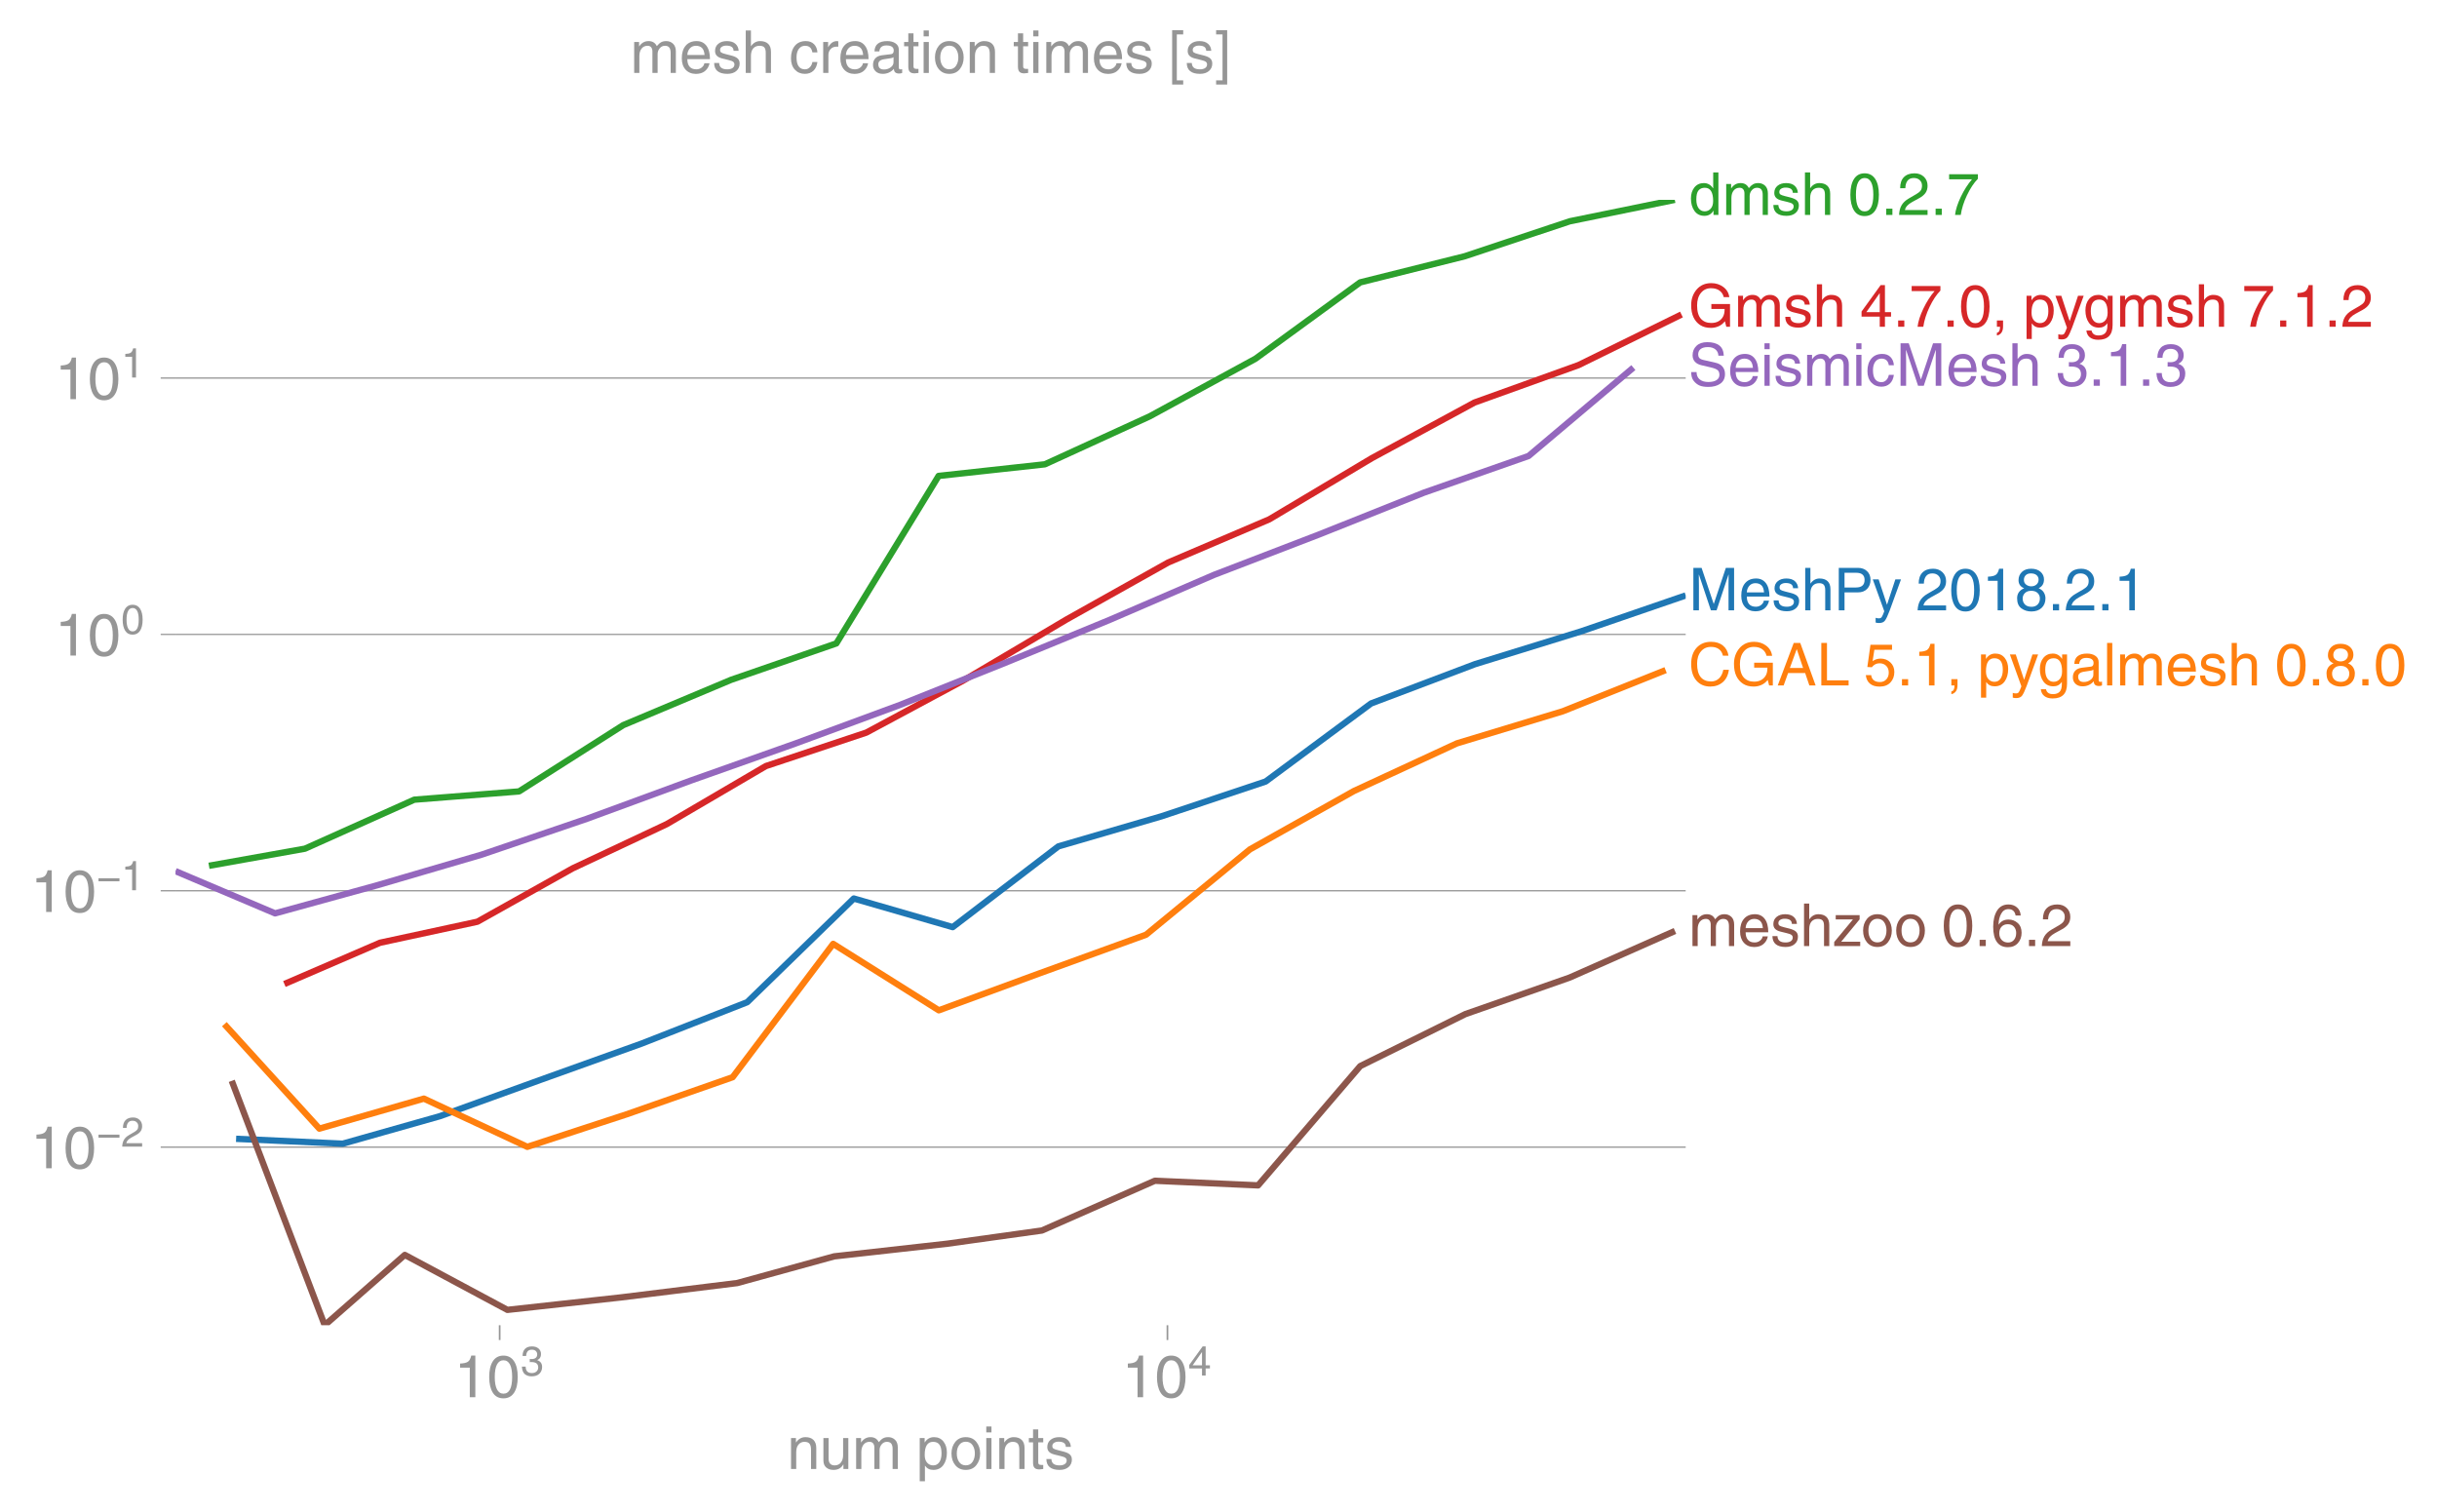
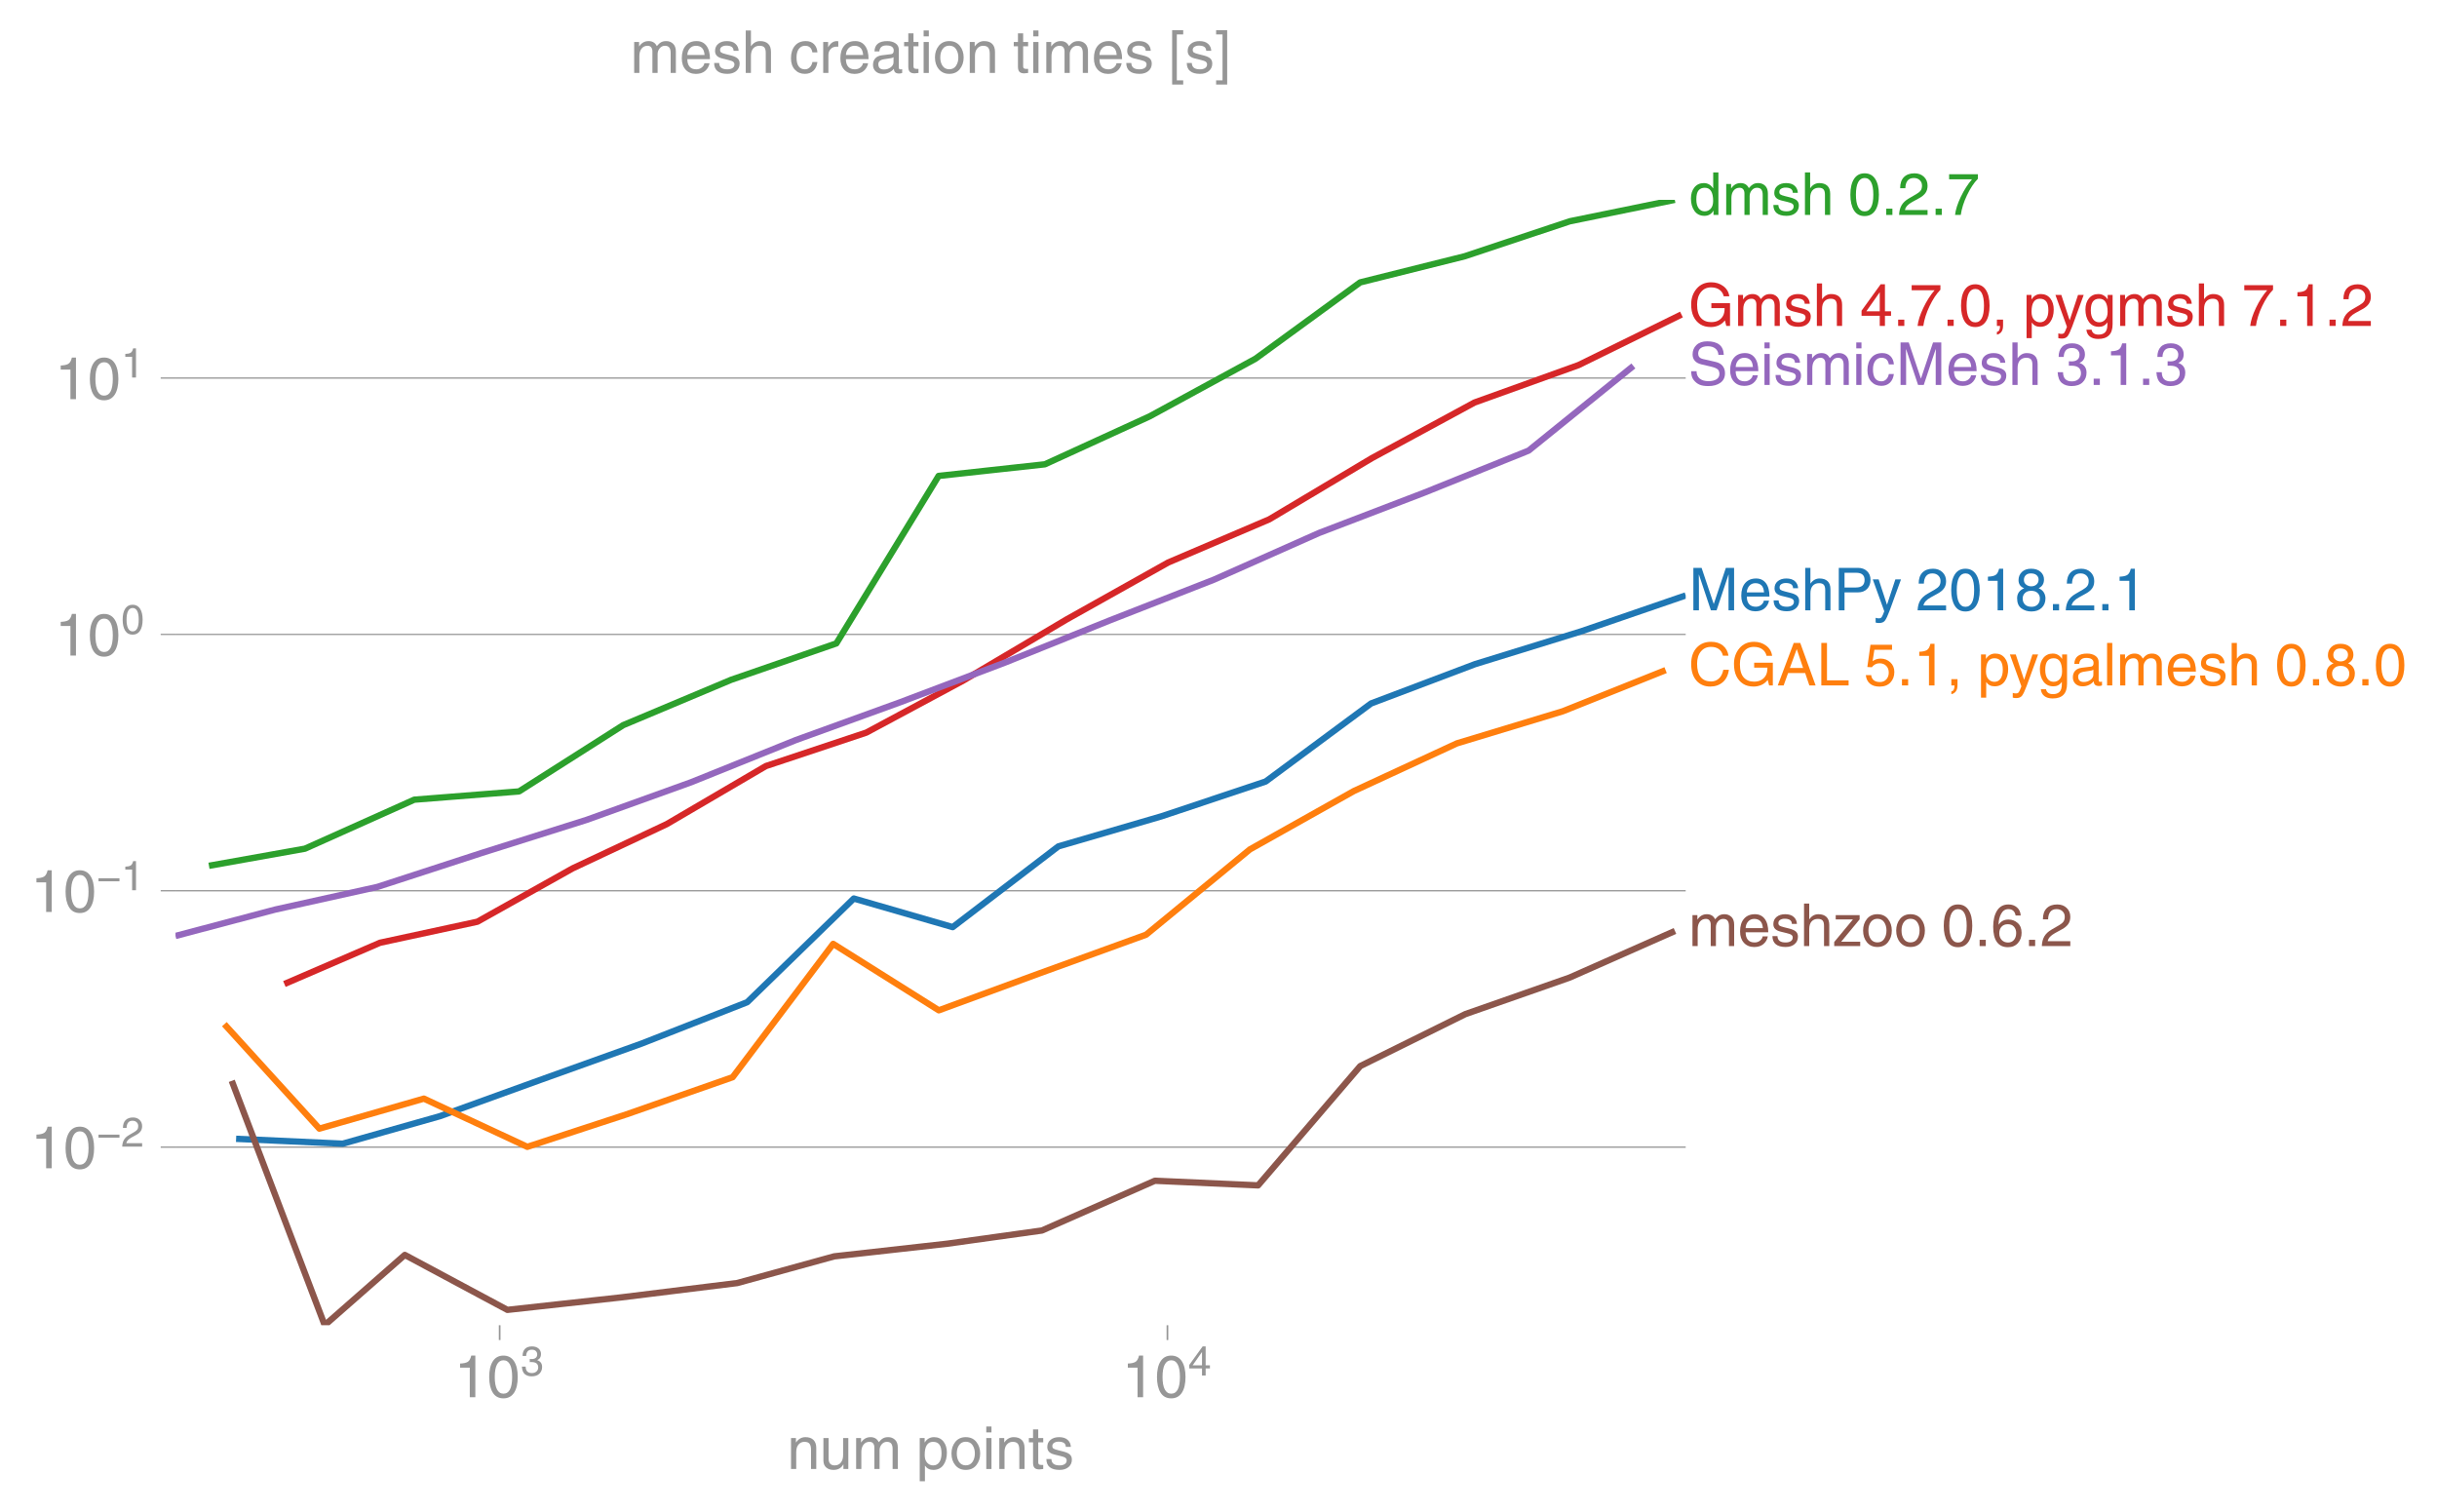
<svg xmlns="http://www.w3.org/2000/svg" xmlns:xlink="http://www.w3.org/1999/xlink" height="476.609" viewBox="0 0 576.281 357.457" width="768.375">
  <defs>
    <style>*{stroke-linecap:butt;stroke-linejoin:round}</style>
  </defs>
  <g id="figure_1">
    <path d="M0 357.457h576.281V0H0z" fill="none" id="patch_1" />
    <g id="axes_1">
      <path d="M41.5 313.361h357.12V47.25H41.5z" fill="none" id="patch_2" />
      <g id="matplotlib.axis_1">
        <g id="xtick_1">
          <g id="line2d_1">
            <defs>
-               <path d="M0 0v3.5" id="mc812dbef51" stroke="#969696" stroke-width=".4" />
-             </defs>
-             <use x="118.157" xlink:href="#mc812dbef51" y="313.361" fill="#969696" stroke="#969696" stroke-width=".4" />
+               <path d="M0 0v3.5" id="mb4b385144b" stroke="#969696" stroke-width=".4" />
+             </defs>
+             <use x="118.157" xlink:href="#mb4b385144b" y="313.361" fill="#969696" stroke="#969696" stroke-width=".4" />
          </g>
          <g transform="matrix(.14 0 0 -.14 107.377 330.41)" fill="#969696" id="text_1">
            <defs>
              <path d="M35.89 0h-9.374v49.906H10.109v6.985q8.594.28 12.782 2.75Q27.094 62.109 29 70.313h6.89z" id="HelveticaWorld-Regular-49" />
              <path d="M42.484 34.188q0 14.109-3.734 21.156-3.734 7.062-10.969 7.062-7.078 0-10.89-7.062-3.797-7.047-3.797-21.157 0-13.671 3.75-20.937Q20.609 6 27.78 6q7.235 0 10.969 7 3.734 7.016 3.734 21.188zm9.422 0q0-17.297-6.25-26.704-6.25-9.39-17.875-9.39-12.062 0-18.062 9.734-6 9.75-6 26.36 0 17.03 6.14 26.578 6.157 9.547 17.922 9.547 11.625 0 17.875-9.5t6.25-26.626z" id="HelveticaWorld-Regular-48" />
              <path d="M22.406 39.984q2.203-.187 4.594-.187 6.203 0 9.781 2.86 3.594 2.859 3.594 8.656 0 4.687-3.344 7.89-3.343 3.203-9.64 3.203-6.985 0-10.235-4.11-3.234-4.093-3.437-10.983h-8.64q0 10.984 5.765 16.984 5.765 6.016 16.937 6.016 9.922 0 15.828-5.11 5.907-5.094 5.907-13.39 0-10.704-9.032-14.5v-.204q11.72-4 11.72-16.406 0-9.906-6.595-16.265-6.593-6.344-18.703-6.344-9.906 0-16.312 5.203Q4.204 8.5 3.422 21.484H12.5q.203-8.109 4-11.797Q20.313 6 27.484 6q6.938 0 11.141 3.86 4.203 3.859 4.203 9.718 0 6.406-4.016 9.672-4 3.266-12.39 3.266-2 0-4.016-.094z" id="HelveticaWorld-Regular-51" />
            </defs>
            <use transform="translate(0 .173)" xlink:href="#HelveticaWorld-Regular-49" />
            <use transform="translate(55.615 .173)" xlink:href="#HelveticaWorld-Regular-48" />
            <use transform="matrix(.7 0 0 .7 112.146 36.781)" xlink:href="#HelveticaWorld-Regular-51" />
          </g>
        </g>
        <g id="xtick_2">
-           <use x="276.067" xlink:href="#mc812dbef51" y="313.361" fill="#969696" stroke="#969696" stroke-width=".4" id="line2d_2" />
+           <use x="276.067" xlink:href="#mb4b385144b" y="313.361" fill="#969696" stroke="#969696" stroke-width=".4" id="line2d_2" />
          <g transform="matrix(.14 0 0 -.14 265.287 330.41)" fill="#969696" id="text_2">
            <defs>
              <path d="M10.594 24.703h22.61v31.89h-.188zM42 17.093V0h-8.797v17.094H2.484v8.593L34.72 70.314H42v-45.61h10.297v-7.61z" id="HelveticaWorld-Regular-52" />
            </defs>
            <use transform="translate(0 .173)" xlink:href="#HelveticaWorld-Regular-49" />
            <use transform="translate(55.615 .173)" xlink:href="#HelveticaWorld-Regular-48" />
            <use transform="matrix(.7 0 0 .7 112.146 36.781)" xlink:href="#HelveticaWorld-Regular-52" />
          </g>
        </g>
        <g transform="matrix(.14 0 0 -.14 186.133 347.359)" fill="#969696" id="text_3">
          <defs>
            <path d="M49.219 0h-8.844v32.172q0 7.422-2.594 10.578-2.578 3.156-8.578 3.156-5.906 0-9.875-4.5-3.953-4.484-3.953-12.89V0H6.594v52.297h8.297v-7.375h.203q6.203 8.89 15.812 8.89 8.89 0 13.594-4.718 4.719-4.703 4.719-13.5z" id="HelveticaWorld-Regular-110" />
            <path d="M6.11 52.297h8.78V17.578q0-5.765 2.61-8.625Q20.125 6.11 25 6.11q6.781 0 10.594 4.797 3.812 4.813 3.812 12.578v28.813h8.782V0H39.89v7.625l-.188.188q-4.984-9.329-16.61-9.329-7.515 0-12.25 4.094Q6.11 6.688 6.11 14.703z" id="HelveticaWorld-Regular-117" />
            <path d="M6.594 52.297h8.297v-7.375h.203q5.906 8.89 15.812 8.89 9.813 0 13.922-8.5 3.75 4.594 7.266 6.547 3.515 1.953 8.703 1.953 6.781 0 11.484-4.453Q77 44.922 77 36.187V0h-8.781v33.797q0 6.094-2.297 9.094-2.297 3.015-7.422 3.015-5.172 0-8.75-4.203-3.563-4.203-3.563-9.812V0h-8.78v36.188q0 4.53-2.11 7.124-2.094 2.594-6.094 2.594-6.297 0-10.062-4.687-3.766-4.688-3.766-12.703V0H6.594z" id="HelveticaWorld-Regular-109" />
            <path d="M14.984 23.688q0-8.407 4.094-13 4.11-4.579 10.219-4.579 6.687 0 10.39 5.438 3.72 5.453 3.72 14.765 0 10.22-3.563 14.907-3.563 4.687-10.735 4.687-6.984 0-10.562-5.5-3.563-5.5-3.563-16.718zm-8.39 28.609h8.297v-7.375h.203q5.61 8.89 15.625 8.89 10.11 0 15.937-7.359 5.828-7.344 5.828-18.766 0-12.796-5.953-21Q40.578-1.515 29.5-1.515q-9.094 0-13.922 7.032h-.203v-26.22H6.594z" id="HelveticaWorld-Regular-112" />
            <path d="M12.703 26.219q0-8.735 3.953-14.375 3.953-5.64 11.219-5.64 7.531 0 11.438 5.905 3.906 5.907 3.906 14.11 0 8.297-3.907 14.078-3.906 5.797-11.437 5.797-6.969 0-11.078-5.453-4.094-5.438-4.094-14.422zm-8.984 0q0 11.672 6.484 19.625 6.5 7.968 17.672 7.968 11.438 0 17.875-8.062 6.453-8.047 6.453-19.531 0-11.516-6.406-19.625-6.39-8.11-17.922-8.11-11.078 0-17.625 7.86-6.531 7.86-6.531 19.875z" id="HelveticaWorld-Regular-111" />
            <path d="M6.594 61.813v9.968h8.781v-9.969zM15.375 0H6.594v52.297h8.781z" id="HelveticaWorld-Regular-105" />
            <path d="M17.188 45.016V10.984q0-2 1.093-3.046 1.11-1.047 3.938-1.047h3.375V0Q20.797-.688 19-.688q-5.516 0-8.063 2.641-2.53 2.64-2.53 8.547v34.516H1.311v7.28h7.094v14.595h8.781V52.297h8.407v-7.281z" id="HelveticaWorld-Regular-116" />
            <path d="M36.078 37.406q-.187 4.688-3.344 6.735-3.14 2.047-9.047 2.047-4.296 0-7.359-1.907-3.047-1.89-3.047-5.468 0-2.829 1.797-4.172 1.813-1.344 7.828-2.86l8.688-2.187q7.906-2 11.297-5.11 3.406-3.093 3.406-8.656 0-7.719-5.64-12.531-5.641-4.813-15.063-4.813-11 0-16.64 4.563-5.626 4.578-5.735 13.75h8.5q.203-5.422 3.594-8.063 3.39-2.625 10.171-2.625 5.516 0 8.766 2.188 3.25 2.203 3.25 6.11 0 2.78-2.11 4.437-2.093 1.672-8.296 3.078l-10.203 2.5q-6.203 1.562-9.157 4.656-2.953 3.094-2.953 8.031 0 7.72 5.516 12.203 5.531 4.5 14.406 4.5 9.485 0 14.531-4.624 5.047-4.61 5.344-11.782z" id="HelveticaWorld-Regular-115" />
          </defs>
          <use xlink:href="#HelveticaWorld-Regular-110" />
          <use x="55.176" xlink:href="#HelveticaWorld-Regular-117" />
          <use x="109.961" xlink:href="#HelveticaWorld-Regular-109" />
          <use x="192.969" xlink:href="#HelveticaWorld-Regular-32" />
          <use x="217.383" xlink:href="#HelveticaWorld-Regular-112" />
          <use x="273.877" xlink:href="#HelveticaWorld-Regular-111" />
          <use x="329.785" xlink:href="#HelveticaWorld-Regular-105" />
          <use x="351.807" xlink:href="#HelveticaWorld-Regular-110" />
          <use x="406.982" xlink:href="#HelveticaWorld-Regular-116" />
          <use x="434.668" xlink:href="#HelveticaWorld-Regular-115" />
        </g>
      </g>
      <g id="matplotlib.axis_2">
        <g id="ytick_1">
-           <path clip-path="url(#pb87efa6dbb)" d="M41.5 271.25h357.12" fill="none" stroke="#969696" stroke-linecap="square" stroke-width=".3" id="line2d_3" />
+           <path clip-path="url(#pb8c890b2d0)" d="M41.5 271.25h357.12" fill="none" stroke="#969696" stroke-linecap="square" stroke-width=".3" id="line2d_3" />
          <g id="line2d_4">
            <defs>
-               <path d="M0 0h-3.5" id="md6c8472a06" stroke="#969696" stroke-width=".3" />
-             </defs>
-             <use x="41.5" xlink:href="#md6c8472a06" y="271.25" fill="#969696" stroke="#969696" stroke-width=".3" />
+               <path d="M0 0h-3.5" id="md1cdb5bd05" stroke="#969696" stroke-width=".3" />
+             </defs>
+             <use x="41.5" xlink:href="#md1cdb5bd05" y="271.25" fill="#969696" stroke="#969696" stroke-width=".3" />
          </g>
          <g transform="matrix(.14 0 0 -.14 7.2 276.275)" fill="#969696" id="text_4">
            <defs>
              <path d="M54.594 21.578H4v7.328h50.594z" id="HelveticaWorld-Regular-8722" />
              <path d="M4.39 45.125q0 12.39 6.391 18.781 6.406 6.407 17.938 6.407 9.656 0 15.812-5.86 6.157-5.86 6.157-15.14 0-7.22-3.547-12.188-3.532-4.953-10.422-8.703l-12.11-6.64Q13.922 15.921 12.5 8.296h38.188V0H2.593q.39 9.906 4.297 16.5 3.906 6.594 12.203 11.375l12.593 7.328q5.032 2.89 7.329 5.984 2.297 3.094 2.297 8.516 0 5.375-3.766 9.031-3.75 3.672-10.156 3.672-7.078 0-10.594-4.672-3.516-4.656-3.61-12.609z" id="HelveticaWorld-Regular-50" />
            </defs>
            <use transform="translate(0 .173)" xlink:href="#HelveticaWorld-Regular-49" />
            <use transform="translate(55.615 .173)" xlink:href="#HelveticaWorld-Regular-48" />
            <use transform="matrix(.7 0 0 .7 112.146 36.781)" xlink:href="#HelveticaWorld-Regular-8722" />
            <use transform="matrix(.7 0 0 .7 153.161 36.781)" xlink:href="#HelveticaWorld-Regular-50" />
          </g>
        </g>
        <g id="ytick_2">
-           <path clip-path="url(#pb87efa6dbb)" d="M41.5 210.63h357.12" fill="none" stroke="#969696" stroke-linecap="square" stroke-width=".3" id="line2d_5" />
-           <use x="41.5" xlink:href="#md6c8472a06" y="210.629" fill="#969696" stroke="#969696" stroke-width=".3" id="line2d_6" />
+           <path clip-path="url(#pb8c890b2d0)" d="M41.5 210.63h357.12" fill="none" stroke="#969696" stroke-linecap="square" stroke-width=".3" id="line2d_5" />
+           <use x="41.5" xlink:href="#md1cdb5bd05" y="210.629" fill="#969696" stroke="#969696" stroke-width=".3" id="line2d_6" />
          <g transform="matrix(.14 0 0 -.14 7.2 215.654)" fill="#969696" id="text_5">
            <use transform="translate(0 .173)" xlink:href="#HelveticaWorld-Regular-49" />
            <use transform="translate(55.615 .173)" xlink:href="#HelveticaWorld-Regular-48" />
            <use transform="matrix(.7 0 0 .7 112.146 36.781)" xlink:href="#HelveticaWorld-Regular-8722" />
            <use transform="matrix(.7 0 0 .7 153.161 36.781)" xlink:href="#HelveticaWorld-Regular-49" />
          </g>
        </g>
        <g id="ytick_3">
-           <path clip-path="url(#pb87efa6dbb)" d="M41.5 150.009h357.12" fill="none" stroke="#969696" stroke-linecap="square" stroke-width=".3" id="line2d_7" />
-           <use x="41.5" xlink:href="#md6c8472a06" y="150.009" fill="#969696" stroke="#969696" stroke-width=".3" id="line2d_8" />
+           <path clip-path="url(#pb8c890b2d0)" d="M41.5 150.009h357.12" fill="none" stroke="#969696" stroke-linecap="square" stroke-width=".3" id="line2d_7" />
+           <use x="41.5" xlink:href="#md1cdb5bd05" y="150.009" fill="#969696" stroke="#969696" stroke-width=".3" id="line2d_8" />
          <g transform="matrix(.14 0 0 -.14 12.94 155.034)" fill="#969696" id="text_6">
            <use transform="translate(0 .173)" xlink:href="#HelveticaWorld-Regular-49" />
            <use transform="translate(55.615 .173)" xlink:href="#HelveticaWorld-Regular-48" />
            <use transform="matrix(.7 0 0 .7 112.146 36.781)" xlink:href="#HelveticaWorld-Regular-48" />
          </g>
        </g>
        <g id="ytick_4">
-           <path clip-path="url(#pb87efa6dbb)" d="M41.5 89.389h357.12" fill="none" stroke="#969696" stroke-linecap="square" stroke-width=".3" id="line2d_9" />
-           <use x="41.5" xlink:href="#md6c8472a06" y="89.389" fill="#969696" stroke="#969696" stroke-width=".3" id="line2d_10" />
+           <path clip-path="url(#pb8c890b2d0)" d="M41.5 89.389h357.12" fill="none" stroke="#969696" stroke-linecap="square" stroke-width=".3" id="line2d_9" />
+           <use x="41.5" xlink:href="#md1cdb5bd05" y="89.389" fill="#969696" stroke="#969696" stroke-width=".3" id="line2d_10" />
          <g transform="matrix(.14 0 0 -.14 12.94 94.413)" fill="#969696" id="text_7">
            <use transform="translate(0 .173)" xlink:href="#HelveticaWorld-Regular-49" />
            <use transform="translate(55.615 .173)" xlink:href="#HelveticaWorld-Regular-48" />
            <use transform="matrix(.7 0 0 .7 112.146 36.781)" xlink:href="#HelveticaWorld-Regular-49" />
          </g>
        </g>
      </g>
-       <path clip-path="url(#pb87efa6dbb)" d="M49.414 204.725l22.7-4.05L97.97 189.09l24.763-1.952 24.634-15.67 25.514-10.72 24.894-8.607 24.183-39.605 25.123-2.747 24.764-11.33 25.051-13.64 24.741-18.043 24.753-6.186 24.835-8.27 24.814-5.07" fill="none" stroke="#2ca02c" stroke-linecap="square" stroke-width="1.5" id="line2d_11" />
-       <path clip-path="url(#pb87efa6dbb)" d="M55.831 269.283l25.206 1.154 23.007-6.512 24.174-8.735 23.488-8.42 24.988-9.79 25.207-24.518 23.387 6.764 24.983-19.089 24.403-7.12 24.624-8.225 24.919-18.45 24.587-9.298 25.108-7.758 24.708-8.49" fill="none" stroke="#1f77b4" stroke-linecap="square" stroke-width="1.5" id="line2d_12" />
-       <path clip-path="url(#pb87efa6dbb)" d="M54.803 255.574l21.98 57.787 18.941-16.627 24.26 12.996 26.843-2.945 27.52-3.401 22.91-6.306 26.753-2.994 22.377-3.121 26.716-11.765 24.398 1.094 24.157-28.204 24.865-12.298 24.65-8.633 24.909-11.024" fill="none" stroke="#8c564b" stroke-linecap="square" stroke-width="1.5" id="line2d_13" />
-       <path clip-path="url(#pb87efa6dbb)" d="M53.053 242.177l22.465 24.698 24.715-7.097 24.46 11.399 23.475-7.686 25.082-8.774 23.77-31.533 24.983 15.713 23.98-8.803 25.033-9.074 24.551-20.173 24.593-13.803 24.36-11.27 25.059-7.596 24.292-9.72" fill="none" stroke="#ff7f0e" stroke-linecap="square" stroke-width="1.5" id="line2d_14" />
-       <path clip-path="url(#pb87efa6dbb)" d="M67.249 232.676l22.62-9.759 23.016-4.969 22.523-12.612 22.255-10.464 23.443-13.73 23.744-7.909 22.964-12.326 24.407-14.436 24.01-13.456 23.922-10.216 24.24-14.46 24.285-13.157 24.615-8.859 24.325-11.954" fill="none" stroke="#d62728" stroke-linecap="square" stroke-width="1.5" id="line2d_15" />
-       <path clip-path="url(#pb87efa6dbb)" d="M41.5 205.987l23.553 9.984 24.192-6.658 24.67-7.23 24.823-8.463 24.725-9.086 24.715-8.757 24.69-9.11 24.781-9.917 24.7-10.155 24.73-10.662 24.843-9.548 24.767-9.88 24.782-8.685 24.775-20.897" fill="none" stroke="#9467bd" stroke-linecap="square" stroke-width="1.5" id="line2d_16" />
+       <path clip-path="url(#pb8c890b2d0)" d="M49.414 204.725l22.7-4.05L97.97 189.09l24.763-1.952 24.634-15.67 25.514-10.72 24.894-8.607 24.183-39.605 25.123-2.747 24.764-11.33 25.051-13.64 24.741-18.043 24.753-6.186 24.835-8.27 24.814-5.07" fill="none" stroke="#2ca02c" stroke-linecap="square" stroke-width="1.5" id="line2d_11" />
+       <path clip-path="url(#pb8c890b2d0)" d="M55.831 269.283l25.206 1.154 23.007-6.512 24.174-8.735 23.488-8.42 24.988-9.79 25.207-24.518 23.387 6.764 24.983-19.089 24.403-7.12 24.624-8.225 24.919-18.45 24.587-9.298 25.108-7.758 24.708-8.49" fill="none" stroke="#1f77b4" stroke-linecap="square" stroke-width="1.5" id="line2d_12" />
+       <path clip-path="url(#pb8c890b2d0)" d="M54.803 255.574l21.98 57.787 18.941-16.627 24.26 12.996 26.843-2.945 27.52-3.401 22.91-6.306 26.753-2.994 22.377-3.121 26.716-11.765 24.398 1.094 24.157-28.204 24.865-12.298 24.65-8.633 24.909-11.024" fill="none" stroke="#8c564b" stroke-linecap="square" stroke-width="1.5" id="line2d_13" />
+       <path clip-path="url(#pb8c890b2d0)" d="M53.053 242.177l22.465 24.698 24.715-7.097 24.46 11.399 23.475-7.686 25.082-8.774 23.77-31.533 24.983 15.713 23.98-8.803 25.033-9.074 24.551-20.173 24.593-13.803 24.36-11.27 25.059-7.596 24.292-9.72" fill="none" stroke="#ff7f0e" stroke-linecap="square" stroke-width="1.5" id="line2d_14" />
+       <path clip-path="url(#pb8c890b2d0)" d="M67.249 232.676l22.62-9.759 23.016-4.969 22.523-12.612 22.255-10.464 23.443-13.73 23.744-7.909 22.964-12.326 24.407-14.436 24.01-13.456 23.922-10.216 24.24-14.46 24.285-13.157 24.615-8.859 24.325-11.954" fill="none" stroke="#d62728" stroke-linecap="square" stroke-width="1.5" id="line2d_15" />
+       <path clip-path="url(#pb8c890b2d0)" d="M41.5 221.316l23.553-6.236 24.192-5.361 24.67-8.03 24.823-7.831 24.725-8.9L188.178 175l24.69-8.949 24.781-9.38 24.7-9.941 24.73-9.673 24.843-11.034 24.767-9.485 24.782-9.987 24.775-20.026" fill="none" stroke="#9467bd" stroke-linecap="square" stroke-width="1.5" id="line2d_16" />
      <g transform="matrix(.14 0 0 -.14 399.299 50.825)" fill="#2ca02c" id="text_8">
        <defs>
          <path d="M13.094 26.313q0-9.704 3.844-14.954 3.859-5.25 10.265-5.25 6.094 0 10.188 4.485 4.109 4.5 4.109 13.094 0 11.03-3.5 16.625-3.484 5.593-10.61 5.593-6.78 0-10.546-4.453-3.75-4.437-3.75-15.14zM50.39 0h-8.297v7.172h-.203q-4.97-8.688-15.078-8.688-10.891 0-16.86 8.297Q4 15.094 4 27.688q0 11.625 5.906 18.875 5.922 7.25 15.875 7.25 9.813 0 15.625-8.891l.203.594V71.78h8.782z" id="HelveticaWorld-Regular-100" />
          <path d="M49.219 0h-8.844v34.188q0 6.296-2.438 9-2.437 2.718-7.953 2.718-6.797 0-10.703-4.406-3.906-4.39-3.906-12.984V0H6.594v71.781h8.781V45.312h.203q6 8.5 15.328 8.5 8.594 0 13.453-4.5 4.86-4.484 4.86-13.718z" id="HelveticaWorld-Regular-104" />
          <path d="M19.094 0H8.687v10.594h10.407z" id="HelveticaWorld-Regular-46" />
          <path d="M3.719 68.797h48.578v-7.719Q42.28 50.875 33.984 33.484 25.687 16.11 23.391 0h-9.672q1.469 13.281 9.719 30.531 8.25 17.266 18.953 29.672H3.719z" id="HelveticaWorld-Regular-55" />
        </defs>
        <use xlink:href="#HelveticaWorld-Regular-100" />
        <use x="56.982" xlink:href="#HelveticaWorld-Regular-109" />
        <use x="139.99" xlink:href="#HelveticaWorld-Regular-115" />
        <use x="189.99" xlink:href="#HelveticaWorld-Regular-104" />
        <use x="245.166" xlink:href="#HelveticaWorld-Regular-32" />
        <use x="269.58" xlink:href="#HelveticaWorld-Regular-48" />
        <use x="325.195" xlink:href="#HelveticaWorld-Regular-46" />
        <use x="352.979" xlink:href="#HelveticaWorld-Regular-50" />
        <use x="408.594" xlink:href="#HelveticaWorld-Regular-46" />
        <use x="436.377" xlink:href="#HelveticaWorld-Regular-55" />
      </g>
      <g transform="matrix(.14 0 0 -.14 399.299 144.323)" fill="#1f77b4" id="text_9">
        <defs>
          <path d="M67.484 0v42.39q0 .829.094 8.126t.094 9.78h-.281L47.312 0h-9.609L17.578 60.203h-.297q0-3.61.094-10.297.11-6.687.11-7.515V0H8.108v71.781h13.86L42.39 11.078h.28l20.313 60.703h13.922V0z" id="HelveticaWorld-Regular-77" />
          <path d="M42.484 30.328q-.687 8.485-4.5 12.031-3.797 3.547-10.109 3.547-6.39 0-10.328-4.5-3.922-4.484-4.172-11.078zm8.391-13.922q-1.453-8.11-7.953-13.422-5.719-4.5-15.047-4.593-10.984.093-17.438 7.203Q4 12.704 4 24.704q0 13.78 6.64 21.437 6.641 7.672 18.47 7.672 10.593 0 16.546-7.922 5.953-7.907 5.953-22.594H13.375q0-8.203 3.813-12.703Q21 6.109 28.608 6.109q5.375 0 9.235 3.235 3.86 3.25 4.25 7.062z" id="HelveticaWorld-Regular-101" />
          <path d="M17.828 38.625H37.11q7.282 0 10.938 3.188 3.656 3.203 3.656 9.703 0 5.812-3.516 8.89-3.515 3.078-10.687 3.078H17.828zm0-38.625H8.11v71.781h32.266q9.625 0 15.484-5.594 5.86-5.593 5.86-14.578 0-9.328-5.672-15.312-5.656-5.969-15.672-5.969H17.828z" id="HelveticaWorld-Regular-80" />
          <path d="M39.016 52.297h9.562L29.891.984q-.5-1.375-.985-2.593-4.25-11.329-7.328-15.547-3.078-4.235-9.953-4.235-3.61 0-5.906.782v8.015q2.484-.89 5.468-.89 3.22 0 4.704 2.03 1.5 2.032 4.421 9.938L.875 52.297h9.922L24.812 9.719H25z" id="HelveticaWorld-Regular-121" />
          <path d="M27.594 40.578q5.422 0 8.953 3.094 3.547 3.11 3.547 8.234 0 4.594-3.407 7.547-3.39 2.953-9.687 2.953-5.61 0-8.672-3.11-3.047-3.093-3.047-7.874 0-5.125 3.813-7.984 3.812-2.86 8.5-2.86zm.093-7.562q-6.78 0-10.64-3.766-3.86-3.766-3.86-9.234 0-6.297 3.907-10.157Q21 6 28.219 6q6.406 0 10.234 3.86 3.828 3.859 3.828 10.265 0 5.469-3.828 9.172-3.828 3.719-10.766 3.719zM49.22 52.203q0-10.594-9.032-14.797 6.204-2.781 8.86-7.36 2.656-4.562 2.656-9.733 0-10.016-6.453-16.125-6.438-6.094-17.375-6.094-9.563 0-16.813 5.25-7.25 5.25-7.25 17.062 0 11.922 11.907 16.907-9.516 3.796-9.516 13.671 0 8.297 5.64 13.813 5.641 5.516 15.641 5.516 10.016 0 15.875-5.204 5.86-5.203 5.86-12.906z" id="HelveticaWorld-Regular-56" />
        </defs>
        <use xlink:href="#HelveticaWorld-Regular-77" />
        <use x="85.01" xlink:href="#HelveticaWorld-Regular-101" />
        <use x="140.43" xlink:href="#HelveticaWorld-Regular-115" />
        <use x="190.43" xlink:href="#HelveticaWorld-Regular-104" />
        <use x="245.605" xlink:href="#HelveticaWorld-Regular-80" />
        <use x="310.254" xlink:href="#HelveticaWorld-Regular-121" />
        <use x="359.863" xlink:href="#HelveticaWorld-Regular-32" />
        <use x="384.277" xlink:href="#HelveticaWorld-Regular-50" />
        <use x="439.893" xlink:href="#HelveticaWorld-Regular-48" />
        <use x="495.508" xlink:href="#HelveticaWorld-Regular-49" />
        <use x="551.123" xlink:href="#HelveticaWorld-Regular-56" />
        <use x="606.738" xlink:href="#HelveticaWorld-Regular-46" />
        <use x="634.521" xlink:href="#HelveticaWorld-Regular-50" />
        <use x="690.137" xlink:href="#HelveticaWorld-Regular-46" />
        <use x="717.92" xlink:href="#HelveticaWorld-Regular-49" />
      </g>
      <g transform="matrix(.14 0 0 -.14 399.299 223.708)" fill="#8c564b" id="text_10">
        <defs>
          <path d="M14.11 7.328h32.187V0H2.39v6.89l31.64 38.126H4.938v7.28h40.374v-7.171z" id="HelveticaWorld-Regular-122" />
          <path d="M14.11 21.578q0-6.875 4.093-11.234Q22.313 6 28.906 6q6.297 0 10.032 4.438 3.734 4.453 3.734 11.687 0 6.297-3.688 10.547-3.687 4.25-10.468 4.25-6.594 0-10.5-4.156-3.907-4.157-3.907-11.188zM41.702 51.61q-.984 5.375-3.984 8.078-3 2.72-8.125 2.72-8.11 0-12.36-7.923-4.25-7.906-4.343-18.109l.203-.188q5.61 8.641 16.687 8.641 8.844 0 15.438-5.86 6.593-5.859 6.593-16.452 0-10.5-6.25-17.47-6.25-6.952-16.843-6.952-12.219 0-18.563 8.687-6.344 8.703-6.344 25.938 0 16.593 6.485 27.093 6.5 10.5 19.484 10.5 8.407 0 14.219-5.015 5.813-5 6.297-13.688z" id="HelveticaWorld-Regular-54" />
        </defs>
        <use xlink:href="#HelveticaWorld-Regular-109" />
        <use x="83.008" xlink:href="#HelveticaWorld-Regular-101" />
        <use x="138.428" xlink:href="#HelveticaWorld-Regular-115" />
        <use x="188.428" xlink:href="#HelveticaWorld-Regular-104" />
        <use x="243.604" xlink:href="#HelveticaWorld-Regular-122" />
        <use x="291.072" xlink:href="#HelveticaWorld-Regular-111" />
        <use x="346.98" xlink:href="#HelveticaWorld-Regular-111" />
        <use x="402.889" xlink:href="#HelveticaWorld-Regular-32" />
        <use x="427.303" xlink:href="#HelveticaWorld-Regular-48" />
        <use x="482.918" xlink:href="#HelveticaWorld-Regular-46" />
        <use x="510.701" xlink:href="#HelveticaWorld-Regular-54" />
        <use x="566.316" xlink:href="#HelveticaWorld-Regular-46" />
        <use x="594.1" xlink:href="#HelveticaWorld-Regular-50" />
      </g>
      <g transform="matrix(.14 0 0 -.14 399.299 162.075)" fill="#ff7f0e" id="text_11">
        <defs>
          <path d="M58.016 50.203q-1.625 7.313-6.782 11.094-5.14 3.797-13.343 3.797-10.594 0-17.047-7.703-6.438-7.688-6.438-20.766 0-15.14 6.094-22.547 6.11-7.39 17.688-7.39 7.609 0 13.093 5.046 5.5 5.063 7.407 14.688h9.421Q66.22 12.594 57.625 5.344t-20.906-7.25q-14.703 0-23.516 10.11Q4.391 18.311 4.391 36.28q0 17.328 9.203 27.36 9.203 10.047 24.297 10.047 12.5 0 20.265-6.454 7.766-6.437 9.235-17.03z" id="HelveticaWorld-Regular-67" />
          <path d="M38.484 38.375h31.532V0h-6.297l-2.344 9.281Q56.781 3.421 50.578.75q-6.187-2.656-12.875-2.656-10.797 0-18.047 4.703-7.25 4.719-11.265 13.015-4 8.313-4 20.72 0 15.468 9.203 26.312 9.203 10.843 24.781 10.843 11.625 0 20.313-6.5Q67.39 60.688 68.796 50h-9.375q-1.703 7.078-7.219 11.078-5.516 4.016-14.312 4.016-10.594 0-17.047-7.985-6.438-7.984-6.438-21.125 0-15.28 6.39-22.437Q27.204 6.39 38.282 6.39q7.235 0 12.235 2.859 5 2.86 7.687 7.766 2.688 4.906 2.688 13.062H38.484z" id="HelveticaWorld-Regular-71" />
          <path d="M44 29.5L33.406 61.078h-.203L21.687 29.5zm-25.297-8.594L11.188 0h-9.97l27 71.781h10.985L65.187 0H54.594l-7.078 20.906z" id="HelveticaWorld-Regular-65" />
          <path d="M17.672 8.594h36.531V0H8.11v71.781h9.563z" id="HelveticaWorld-Regular-76" />
          <path d="M14.703 40.922q5.813 4.39 13.625 4.39 9.469 0 16.281-6.296 6.813-6.297 6.813-16.22 0-10.78-6.578-17.796-6.563-7-18.422-7-10.313 0-16.266 5.047Q4.203 8.109 3.22 17.39h9.094q.671-5.672 4.437-8.672 3.766-3 10.453-3 6.485 0 10.64 4.484Q42 14.703 42 21.688q0 7.125-4.36 11.421-4.343 4.297-11.218 4.297-7.813 0-13.047-6.687l-7.563.39 5.266 37.594h36.438v-8.5H17.672z" id="HelveticaWorld-Regular-53" />
          <path d="M8.688 10.594h10.406V.78q0-7.422-3.078-11.172-3.078-3.765-7.328-4.312v4.594Q14.015-9.422 14.015 0H8.687z" id="HelveticaWorld-Regular-44" />
          <path d="M12.984 26.313q0-9.61 3.813-14.907Q20.609 6.11 27.094 6.11q6.312 0 10.312 4.579 4 4.593 4 13 0 11.03-3.5 16.625-3.484 5.593-10.61 5.593-7.171 0-10.75-4.765-3.562-4.766-3.562-14.828zM49.812 2.983q0-12.609-6.062-18.797-6.047-6.203-18.266-6.203-8.78 0-13.984 4.047Q6.297-13.922 5.516-6.39h8.796q.672-3.812 3.532-6.062 2.86-2.25 8.281-2.25 7.375 0 11.125 3.969 3.766 3.953 3.766 12.828v3.719h-.188q-4.937-7.329-13.922-7.329-11.187 0-17.093 8.25-5.907 8.25-5.907 20.953 0 11.625 5.953 18.875 5.97 7.25 15.829 7.25 9.906 0 15.625-8.89h.187v7.375h8.313z" id="HelveticaWorld-Regular-103" />
          <path d="M38.375 26.703q-.969-1.015-3.828-1.656-2.86-.625-10.672-1.656-5.766-.688-8.469-2.844-2.703-2.14-2.703-5.656 0-4.297 2.281-6.688 2.297-2.39 7.329-2.39 6.296 0 11.171 3.578 4.891 3.593 4.891 8.718zM6.203 36.375q.297 8.844 5.734 13.14 5.454 4.297 15.844 4.297 8.297 0 13.907-3.765 5.624-3.75 5.624-10.844V9.078Q47.313 6 50.094 6q1.125 0 2.89.39V0Q50.594-.984 48-.984q-4.5 0-6.703 1.921-2.188 1.938-2.281 6.047-7.516-8.5-18.891-8.5-7.422 0-11.922 4.204Q3.72 6.89 3.72 13.624q0 6.89 3.906 11.125Q11.531 29 19 29.89l15.516 1.891q4.203.64 4.203 6.203 0 4.11-3.047 6.297-3.047 2.203-9.25 2.203-5.516 0-8.485-2.437-2.953-2.438-3.53-7.672z" id="HelveticaWorld-Regular-97" />
          <path d="M15.375 0H6.594v71.781h8.781z" id="HelveticaWorld-Regular-108" />
        </defs>
        <use xlink:href="#HelveticaWorld-Regular-67" />
        <use x="72.314" xlink:href="#HelveticaWorld-Regular-71" />
        <use x="149.414" xlink:href="#HelveticaWorld-Regular-65" />
        <use x="216.113" xlink:href="#HelveticaWorld-Regular-76" />
        <use x="271.729" xlink:href="#HelveticaWorld-Regular-32" />
        <use x="296.143" xlink:href="#HelveticaWorld-Regular-53" />
        <use x="351.758" xlink:href="#HelveticaWorld-Regular-46" />
        <use x="379.541" xlink:href="#HelveticaWorld-Regular-49" />
        <use x="435.156" xlink:href="#HelveticaWorld-Regular-44" />
        <use x="462.939" xlink:href="#HelveticaWorld-Regular-32" />
        <use x="487.354" xlink:href="#HelveticaWorld-Regular-112" />
        <use x="541.848" xlink:href="#HelveticaWorld-Regular-121" />
        <use x="589.457" xlink:href="#HelveticaWorld-Regular-103" />
        <use x="645.365" xlink:href="#HelveticaWorld-Regular-97" />
        <use x="700.297" xlink:href="#HelveticaWorld-Regular-108" />
        <use x="722.318" xlink:href="#HelveticaWorld-Regular-109" />
        <use x="805.326" xlink:href="#HelveticaWorld-Regular-101" />
        <use x="860.746" xlink:href="#HelveticaWorld-Regular-115" />
        <use x="910.746" xlink:href="#HelveticaWorld-Regular-104" />
        <use x="965.922" xlink:href="#HelveticaWorld-Regular-32" />
        <use x="990.336" xlink:href="#HelveticaWorld-Regular-48" />
        <use x="1045.951" xlink:href="#HelveticaWorld-Regular-46" />
        <use x="1073.734" xlink:href="#HelveticaWorld-Regular-56" />
        <use x="1129.35" xlink:href="#HelveticaWorld-Regular-46" />
        <use x="1157.133" xlink:href="#HelveticaWorld-Regular-48" />
      </g>
-       <g transform="matrix(.14 0 0 -.14 399.299 77.263)" fill="#d62728" id="text_12">
+       <g transform="matrix(.14 0 0 -.14 399.299 77.065)" fill="#d62728" id="text_12">
        <use xlink:href="#HelveticaWorld-Regular-71" />
        <use x="77.1" xlink:href="#HelveticaWorld-Regular-109" />
        <use x="160.107" xlink:href="#HelveticaWorld-Regular-115" />
        <use x="210.107" xlink:href="#HelveticaWorld-Regular-104" />
        <use x="265.283" xlink:href="#HelveticaWorld-Regular-32" />
        <use x="289.697" xlink:href="#HelveticaWorld-Regular-52" />
        <use x="345.313" xlink:href="#HelveticaWorld-Regular-46" />
        <use x="373.096" xlink:href="#HelveticaWorld-Regular-55" />
        <use x="428.711" xlink:href="#HelveticaWorld-Regular-46" />
        <use x="456.494" xlink:href="#HelveticaWorld-Regular-48" />
        <use x="512.109" xlink:href="#HelveticaWorld-Regular-44" />
        <use x="539.893" xlink:href="#HelveticaWorld-Regular-32" />
        <use x="564.307" xlink:href="#HelveticaWorld-Regular-112" />
        <use x="618.801" xlink:href="#HelveticaWorld-Regular-121" />
        <use x="666.41" xlink:href="#HelveticaWorld-Regular-103" />
        <use x="722.318" xlink:href="#HelveticaWorld-Regular-109" />
        <use x="805.326" xlink:href="#HelveticaWorld-Regular-115" />
        <use x="855.326" xlink:href="#HelveticaWorld-Regular-104" />
        <use x="910.502" xlink:href="#HelveticaWorld-Regular-32" />
        <use x="934.916" xlink:href="#HelveticaWorld-Regular-55" />
        <use x="990.531" xlink:href="#HelveticaWorld-Regular-46" />
        <use x="1018.314" xlink:href="#HelveticaWorld-Regular-49" />
        <use x="1073.93" xlink:href="#HelveticaWorld-Regular-46" />
        <use x="1101.713" xlink:href="#HelveticaWorld-Regular-50" />
      </g>
-       <g transform="matrix(.14 0 0 -.14 399.299 91.222)" fill="#9467bd" id="text_13">
+       <g transform="matrix(.14 0 0 -.14 399.299 91.023)" fill="#9467bd" id="text_13">
        <defs>
          <path d="M50.39 50.781q-.296 6.844-5.109 10.719-4.797 3.875-12.656 3.875-7.922 0-12.172-3.25-4.234-3.234-4.234-9.344 0-3.265 1.843-5.61 1.86-2.343 6.641-3.468l20.516-4.687q8.297-1.813 12.297-6.875 4.015-5.047 4.015-12.313 0-10.64-7.812-16.187-7.813-5.547-20.313-5.547-9.531 0-15.031 2.437-5.484 2.453-9.734 7.766-4.25 5.328-4.25 14.89h9.093q0-8 5.313-12.406 5.328-4.39 14.5-4.39 8.89 0 13.844 3.156 4.953 3.156 4.953 8.953 0 5.281-2.953 7.89Q46.188 29 37.594 31l-15.469 3.625q-7.719 1.75-11.531 6.125Q6.78 45.125 6.78 51.516q0 9.672 6.516 15.922 6.531 6.25 18.203 6.25 13.172 0 20.328-5.5 7.156-5.485 7.688-17.407z" id="HelveticaWorld-Regular-83" />
          <path d="M39.594 34.719q-1.89 11.187-12.39 11.187-6.5 0-10.454-5.203-3.953-5.203-3.953-14.484 0-10.11 3.656-15.11 3.672-5 10.64-5 4.688 0 8.11 3.438 3.422 3.437 4.39 8.953h8.5q-1.312-9.703-6.859-14.86-5.547-5.156-14.328-5.156-10.297 0-16.89 7.047-6.594 7.063-6.594 19.172 0 13.281 6.594 21.188 6.593 7.922 18.5 7.922 8.687 0 13.843-5.204 5.157-5.203 5.735-13.89z" id="HelveticaWorld-Regular-99" />
        </defs>
        <use xlink:href="#HelveticaWorld-Regular-83" />
        <use x="66.211" xlink:href="#HelveticaWorld-Regular-101" />
        <use x="121.631" xlink:href="#HelveticaWorld-Regular-105" />
        <use x="143.652" xlink:href="#HelveticaWorld-Regular-115" />
        <use x="193.652" xlink:href="#HelveticaWorld-Regular-109" />
        <use x="276.66" xlink:href="#HelveticaWorld-Regular-105" />
        <use x="298.682" xlink:href="#HelveticaWorld-Regular-99" />
        <use x="349.951" xlink:href="#HelveticaWorld-Regular-77" />
        <use x="434.961" xlink:href="#HelveticaWorld-Regular-101" />
        <use x="490.381" xlink:href="#HelveticaWorld-Regular-115" />
        <use x="540.381" xlink:href="#HelveticaWorld-Regular-104" />
        <use x="595.557" xlink:href="#HelveticaWorld-Regular-32" />
        <use x="619.971" xlink:href="#HelveticaWorld-Regular-51" />
        <use x="675.586" xlink:href="#HelveticaWorld-Regular-46" />
        <use x="703.369" xlink:href="#HelveticaWorld-Regular-49" />
        <use x="758.984" xlink:href="#HelveticaWorld-Regular-46" />
        <use x="786.768" xlink:href="#HelveticaWorld-Regular-51" />
      </g>
      <g transform="matrix(.14 0 0 -.14 149.042 17.25)" fill="#969696" id="text_14">
        <defs>
          <path d="M15.375 0H6.594v52.297h8.297v-8.688h.203q5.703 10.203 14.687 10.203 1.422 0 2.297-.296V44.39h-3.266q-5.906 0-9.671-4.016-3.766-4-3.766-9.953z" id="HelveticaWorld-Regular-114" />
          <path d="M14.203-12.5H25v-7.078H6.297v91.797H25v-7.125H14.203z" id="HelveticaWorld-Regular-91" />
          <path d="M13.625 65.094H2.781v7.125h18.703v-91.797H2.781v7.078h10.844z" id="HelveticaWorld-Regular-93" />
        </defs>
        <use xlink:href="#HelveticaWorld-Regular-109" />
        <use x="83.008" xlink:href="#HelveticaWorld-Regular-101" />
        <use x="138.428" xlink:href="#HelveticaWorld-Regular-115" />
        <use x="188.428" xlink:href="#HelveticaWorld-Regular-104" />
        <use x="243.604" xlink:href="#HelveticaWorld-Regular-32" />
        <use x="268.018" xlink:href="#HelveticaWorld-Regular-99" />
        <use x="319.287" xlink:href="#HelveticaWorld-Regular-114" />
        <use x="350.855" xlink:href="#HelveticaWorld-Regular-101" />
        <use x="406.275" xlink:href="#HelveticaWorld-Regular-97" />
        <use x="461.207" xlink:href="#HelveticaWorld-Regular-116" />
        <use x="488.893" xlink:href="#HelveticaWorld-Regular-105" />
        <use x="510.914" xlink:href="#HelveticaWorld-Regular-111" />
        <use x="566.822" xlink:href="#HelveticaWorld-Regular-110" />
        <use x="621.998" xlink:href="#HelveticaWorld-Regular-32" />
        <use x="646.412" xlink:href="#HelveticaWorld-Regular-116" />
        <use x="674.098" xlink:href="#HelveticaWorld-Regular-105" />
        <use x="696.119" xlink:href="#HelveticaWorld-Regular-109" />
        <use x="779.127" xlink:href="#HelveticaWorld-Regular-101" />
        <use x="834.547" xlink:href="#HelveticaWorld-Regular-115" />
        <use x="884.547" xlink:href="#HelveticaWorld-Regular-32" />
        <use x="908.961" xlink:href="#HelveticaWorld-Regular-91" />
        <use x="936.744" xlink:href="#HelveticaWorld-Regular-115" />
        <use x="986.744" xlink:href="#HelveticaWorld-Regular-93" />
      </g>
    </g>
  </g>
  <defs>
-     <clipPath id="pb87efa6dbb">
+     <clipPath id="pb8c890b2d0">
      <path d="M41.5 47.249h357.12v266.112H41.5z" />
    </clipPath>
  </defs>
</svg>
